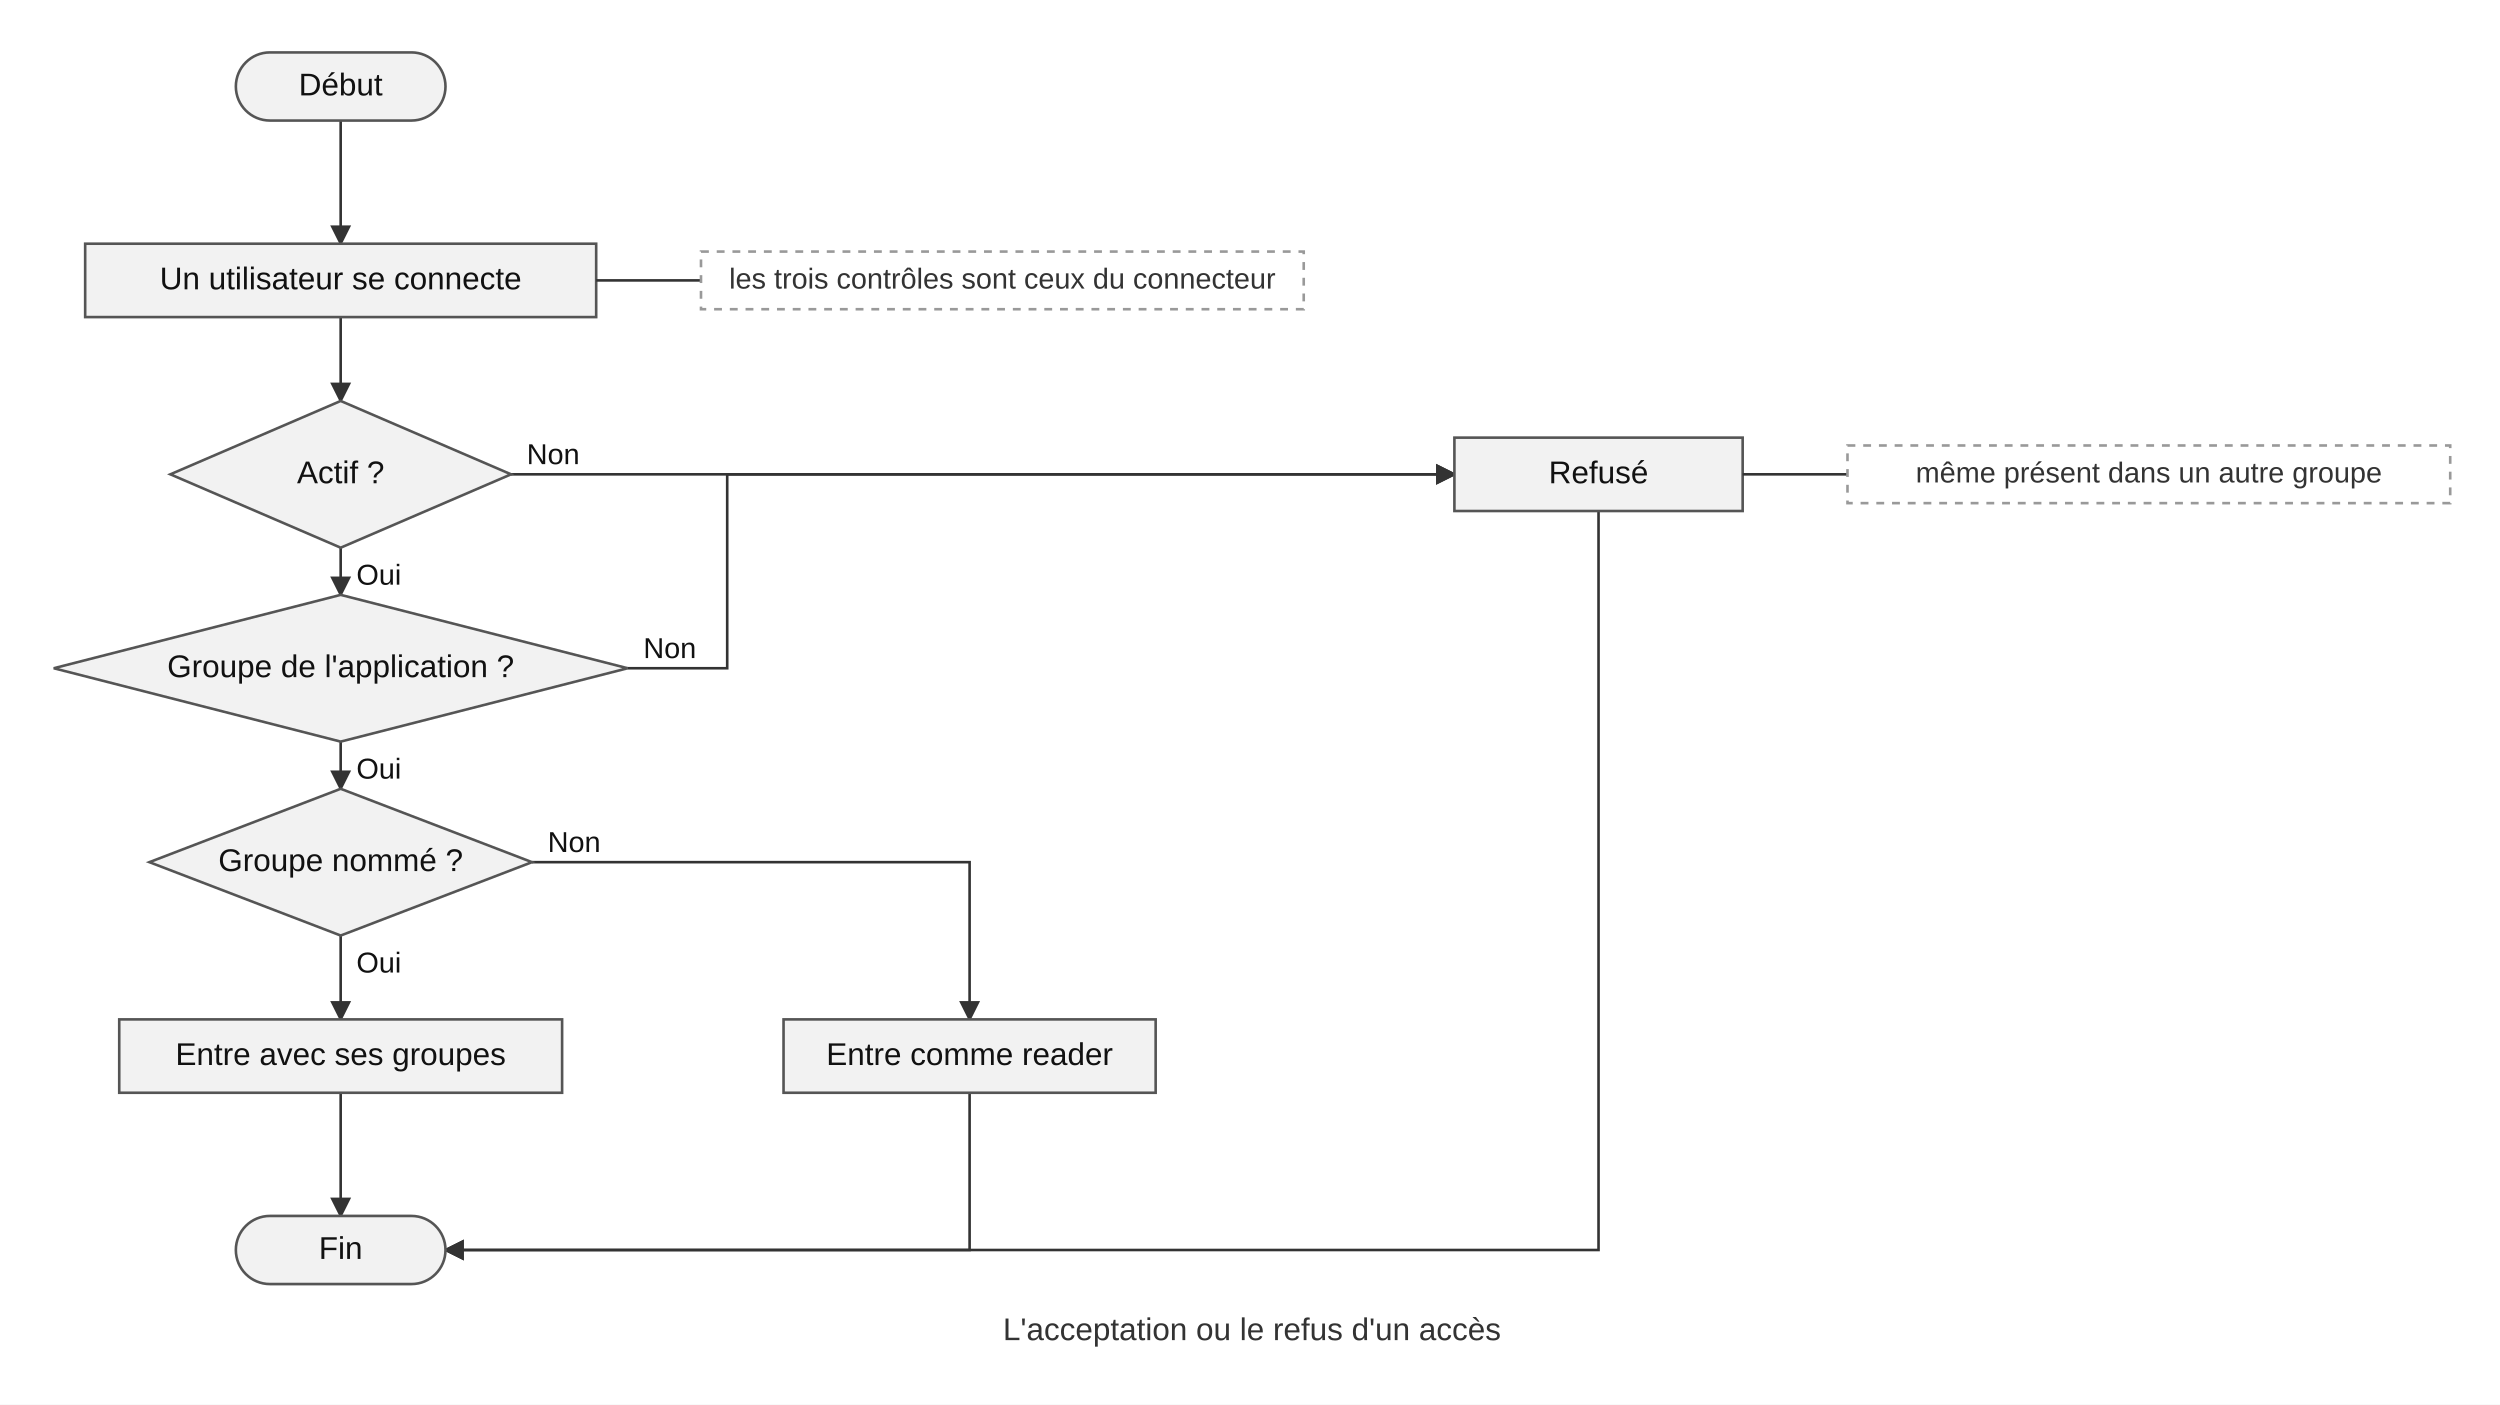
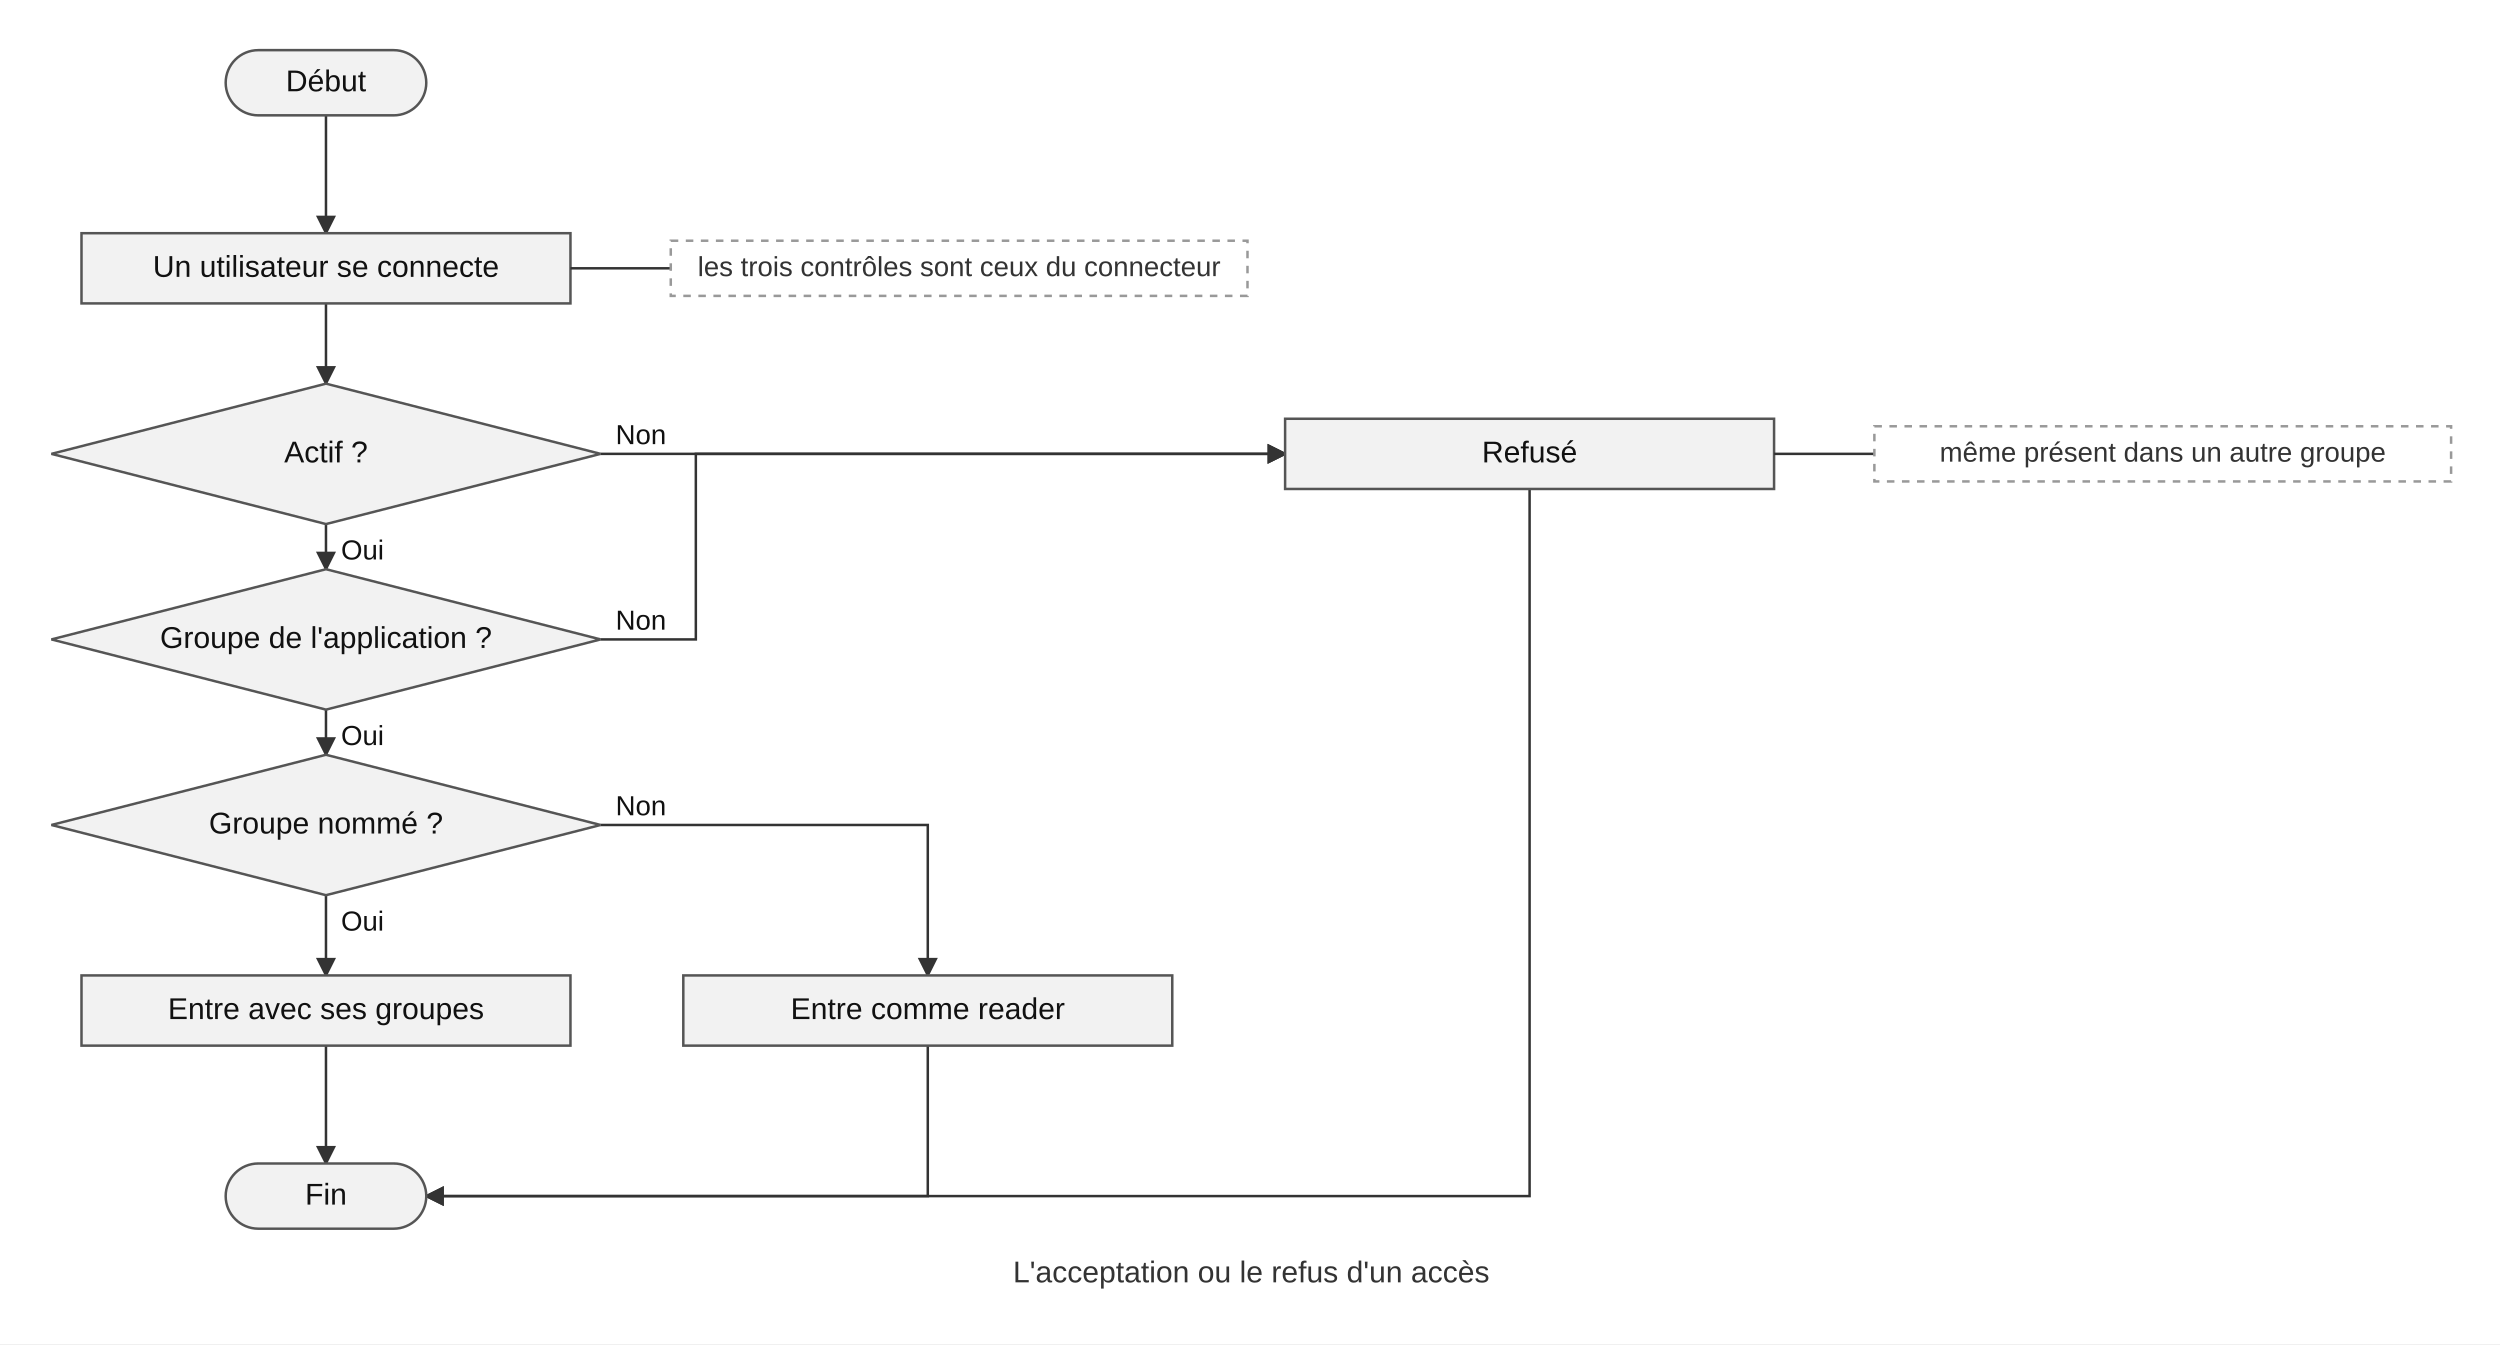
- <svg xmlns="http://www.w3.org/2000/svg" width="954" height="536" viewBox="75 54 954 536" font-family="Segoe UI, Arial, sans-serif">
+ <svg xmlns="http://www.w3.org/2000/svg" width="997" height="536" viewBox="75 54 997 536" font-family="Segoe UI, Arial, sans-serif">
  <defs>
    <marker id="fleche" markerWidth="8" markerHeight="8" refX="7" refY="4" orient="auto">
      <path d="M0,0 L8,4 L0,8 z" fill="#333333" />
    </marker>
  </defs>
-   <rect x="75" y="54" width="954" height="536" fill="#ffffff" />
+   <rect x="75" y="54" width="997" height="536" fill="#ffffff" />
  <path d="M 205,100.0 L 205,147.0" fill="none" stroke="#333333" stroke-width="1" marker-end="url(#fleche)" />
  <path d="M 205,175.0 L 205,207.0" fill="none" stroke="#333333" stroke-width="1" marker-end="url(#fleche)" />
  <path d="M 205,263.0 L 205,281.0" fill="none" stroke="#333333" stroke-width="1" marker-end="url(#fleche)" />
  <text x="211" y="274.0" text-anchor="start" font-family="Segoe UI, Arial, sans-serif" font-size="11" fill="#111111" dominant-baseline="middle">Oui</text>
-   <path d="M 270.0,235 L 630.0,235" fill="none" stroke="#333333" stroke-width="1" marker-end="url(#fleche)" />
-   <text x="276.0" y="228" text-anchor="start" font-family="Segoe UI, Arial, sans-serif" font-size="11" fill="#111111" dominant-baseline="middle">Non</text>
+   <path d="M 314.5,235 L 587.5,235" fill="none" stroke="#333333" stroke-width="1" marker-end="url(#fleche)" />
+   <text x="320.5" y="228" text-anchor="start" font-family="Segoe UI, Arial, sans-serif" font-size="11" fill="#111111" dominant-baseline="middle">Non</text>
  <path d="M 205,337.0 L 205,355.0" fill="none" stroke="#333333" stroke-width="1" marker-end="url(#fleche)" />
  <text x="211" y="348.0" text-anchor="start" font-family="Segoe UI, Arial, sans-serif" font-size="11" fill="#111111" dominant-baseline="middle">Oui</text>
-   <path d="M 314.5,309 L 352.5,309 L 352.5,235 L 630.0,235" fill="none" stroke="#333333" stroke-width="1" marker-end="url(#fleche)" />
+   <path d="M 314.5,309 L 352.5,309 L 352.5,235 L 587.5,235" fill="none" stroke="#333333" stroke-width="1" marker-end="url(#fleche)" />
  <text x="320.5" y="302" text-anchor="start" font-family="Segoe UI, Arial, sans-serif" font-size="11" fill="#111111" dominant-baseline="middle">Non</text>
  <path d="M 205,411.0 L 205,443.0" fill="none" stroke="#333333" stroke-width="1" marker-end="url(#fleche)" />
  <text x="211" y="422.0" text-anchor="start" font-family="Segoe UI, Arial, sans-serif" font-size="11" fill="#111111" dominant-baseline="middle">Oui</text>
-   <path d="M 278.0,383 L 445,383 L 445,443.0" fill="none" stroke="#333333" stroke-width="1" marker-end="url(#fleche)" />
-   <text x="284.0" y="376" text-anchor="start" font-family="Segoe UI, Arial, sans-serif" font-size="11" fill="#111111" dominant-baseline="middle">Non</text>
+   <path d="M 314.5,383 L 445,383 L 445,443.0" fill="none" stroke="#333333" stroke-width="1" marker-end="url(#fleche)" />
+   <text x="320.5" y="376" text-anchor="start" font-family="Segoe UI, Arial, sans-serif" font-size="11" fill="#111111" dominant-baseline="middle">Non</text>
  <path d="M 445,471.0 L 445,531 L 245.0,531" fill="none" stroke="#333333" stroke-width="1" marker-end="url(#fleche)" />
  <path d="M 205,471.0 L 205,518.0" fill="none" stroke="#333333" stroke-width="1" marker-end="url(#fleche)" />
  <path d="M 685,249.0 L 685,531 L 245.0,531" fill="none" stroke="#333333" stroke-width="1" marker-end="url(#fleche)" />
  <rect x="165.0" y="74.0" width="80" height="26" rx="13.0" fill="#f2f2f2" stroke="#555555" stroke-width="1" />
  <text x="205" y="87" text-anchor="middle" font-family="Segoe UI, Arial, sans-serif" font-size="12" fill="#111111" dominant-baseline="middle">Début</text>
  <rect x="107.5" y="147.0" width="195" height="28" fill="#f2f2f2" stroke="#555555" stroke-width="1" />
  <text x="205" y="161" text-anchor="middle" font-family="Segoe UI, Arial, sans-serif" font-size="12" fill="#111111" dominant-baseline="middle">Un utilisateur se connecte</text>
  <path d="M 302.5,161 L 342.5,161" fill="none" stroke="#333333" stroke-width="1" />
  <rect x="342.5" y="150" width="230" height="22" fill="#ffffff" stroke="#999999" stroke-dasharray="3 3" stroke-width="1" />
  <text x="457.5" y="161" text-anchor="middle" font-family="Segoe UI, Arial, sans-serif" font-size="11" fill="#333333" dominant-baseline="middle">les trois contrôles sont ceux du connecteur</text>
-   <polygon points="205,207.0 270.0,235 205,263.0 140.0,235" fill="#f2f2f2" stroke="#555555" stroke-width="1" />
+   <polygon points="205,207.0 314.5,235 205,263.0 95.5,235" fill="#f2f2f2" stroke="#555555" stroke-width="1" />
  <text x="205" y="235" text-anchor="middle" font-family="Segoe UI, Arial, sans-serif" font-size="12" fill="#111111" dominant-baseline="middle">Actif ?</text>
  <polygon points="205,281.0 314.5,309 205,337.0 95.5,309" fill="#f2f2f2" stroke="#555555" stroke-width="1" />
  <text x="205" y="309" text-anchor="middle" font-family="Segoe UI, Arial, sans-serif" font-size="12" fill="#111111" dominant-baseline="middle">Groupe de l'application ?</text>
-   <polygon points="205,355.0 278.0,383 205,411.0 132.0,383" fill="#f2f2f2" stroke="#555555" stroke-width="1" />
+   <polygon points="205,355.0 314.5,383 205,411.0 95.5,383" fill="#f2f2f2" stroke="#555555" stroke-width="1" />
  <text x="205" y="383" text-anchor="middle" font-family="Segoe UI, Arial, sans-serif" font-size="12" fill="#111111" dominant-baseline="middle">Groupe nommé ?</text>
-   <rect x="120.5" y="443.0" width="169" height="28" fill="#f2f2f2" stroke="#555555" stroke-width="1" />
+   <rect x="107.5" y="443.0" width="195" height="28" fill="#f2f2f2" stroke="#555555" stroke-width="1" />
  <text x="205" y="457" text-anchor="middle" font-family="Segoe UI, Arial, sans-serif" font-size="12" fill="#111111" dominant-baseline="middle">Entre avec ses groupes</text>
  <rect x="165.0" y="518.0" width="80" height="26" rx="13.0" fill="#f2f2f2" stroke="#555555" stroke-width="1" />
  <text x="205" y="531" text-anchor="middle" font-family="Segoe UI, Arial, sans-serif" font-size="12" fill="#111111" dominant-baseline="middle">Fin</text>
-   <rect x="630.0" y="221.0" width="110" height="28" fill="#f2f2f2" stroke="#555555" stroke-width="1" />
+   <rect x="587.5" y="221.0" width="195" height="28" fill="#f2f2f2" stroke="#555555" stroke-width="1" />
  <text x="685" y="235" text-anchor="middle" font-family="Segoe UI, Arial, sans-serif" font-size="12" fill="#111111" dominant-baseline="middle">Refusé</text>
-   <path d="M 740.0,235 L 780.0,235" fill="none" stroke="#333333" stroke-width="1" />
-   <rect x="780.0" y="224" width="230" height="22" fill="#ffffff" stroke="#999999" stroke-dasharray="3 3" stroke-width="1" />
-   <text x="895.0" y="235" text-anchor="middle" font-family="Segoe UI, Arial, sans-serif" font-size="11" fill="#333333" dominant-baseline="middle">même présent dans un autre groupe</text>
-   <rect x="374.0" y="443.0" width="142" height="28" fill="#f2f2f2" stroke="#555555" stroke-width="1" />
+   <path d="M 782.5,235 L 822.5,235" fill="none" stroke="#333333" stroke-width="1" />
+   <rect x="822.5" y="224" width="230" height="22" fill="#ffffff" stroke="#999999" stroke-dasharray="3 3" stroke-width="1" />
+   <text x="937.5" y="235" text-anchor="middle" font-family="Segoe UI, Arial, sans-serif" font-size="11" fill="#333333" dominant-baseline="middle">même présent dans un autre groupe</text>
+   <rect x="347.5" y="443.0" width="195" height="28" fill="#f2f2f2" stroke="#555555" stroke-width="1" />
  <text x="445" y="457" text-anchor="middle" font-family="Segoe UI, Arial, sans-serif" font-size="12" fill="#111111" dominant-baseline="middle">Entre comme reader</text>
-   <text x="552.75" y="562.0" text-anchor="middle" font-family="Segoe UI, Arial, sans-serif" font-size="12" fill="#333333" dominant-baseline="middle">L'acceptation ou le refus d'un accès</text>
+   <text x="574.0" y="562.0" text-anchor="middle" font-family="Segoe UI, Arial, sans-serif" font-size="12" fill="#333333" dominant-baseline="middle">L'acceptation ou le refus d'un accès</text>
</svg>
